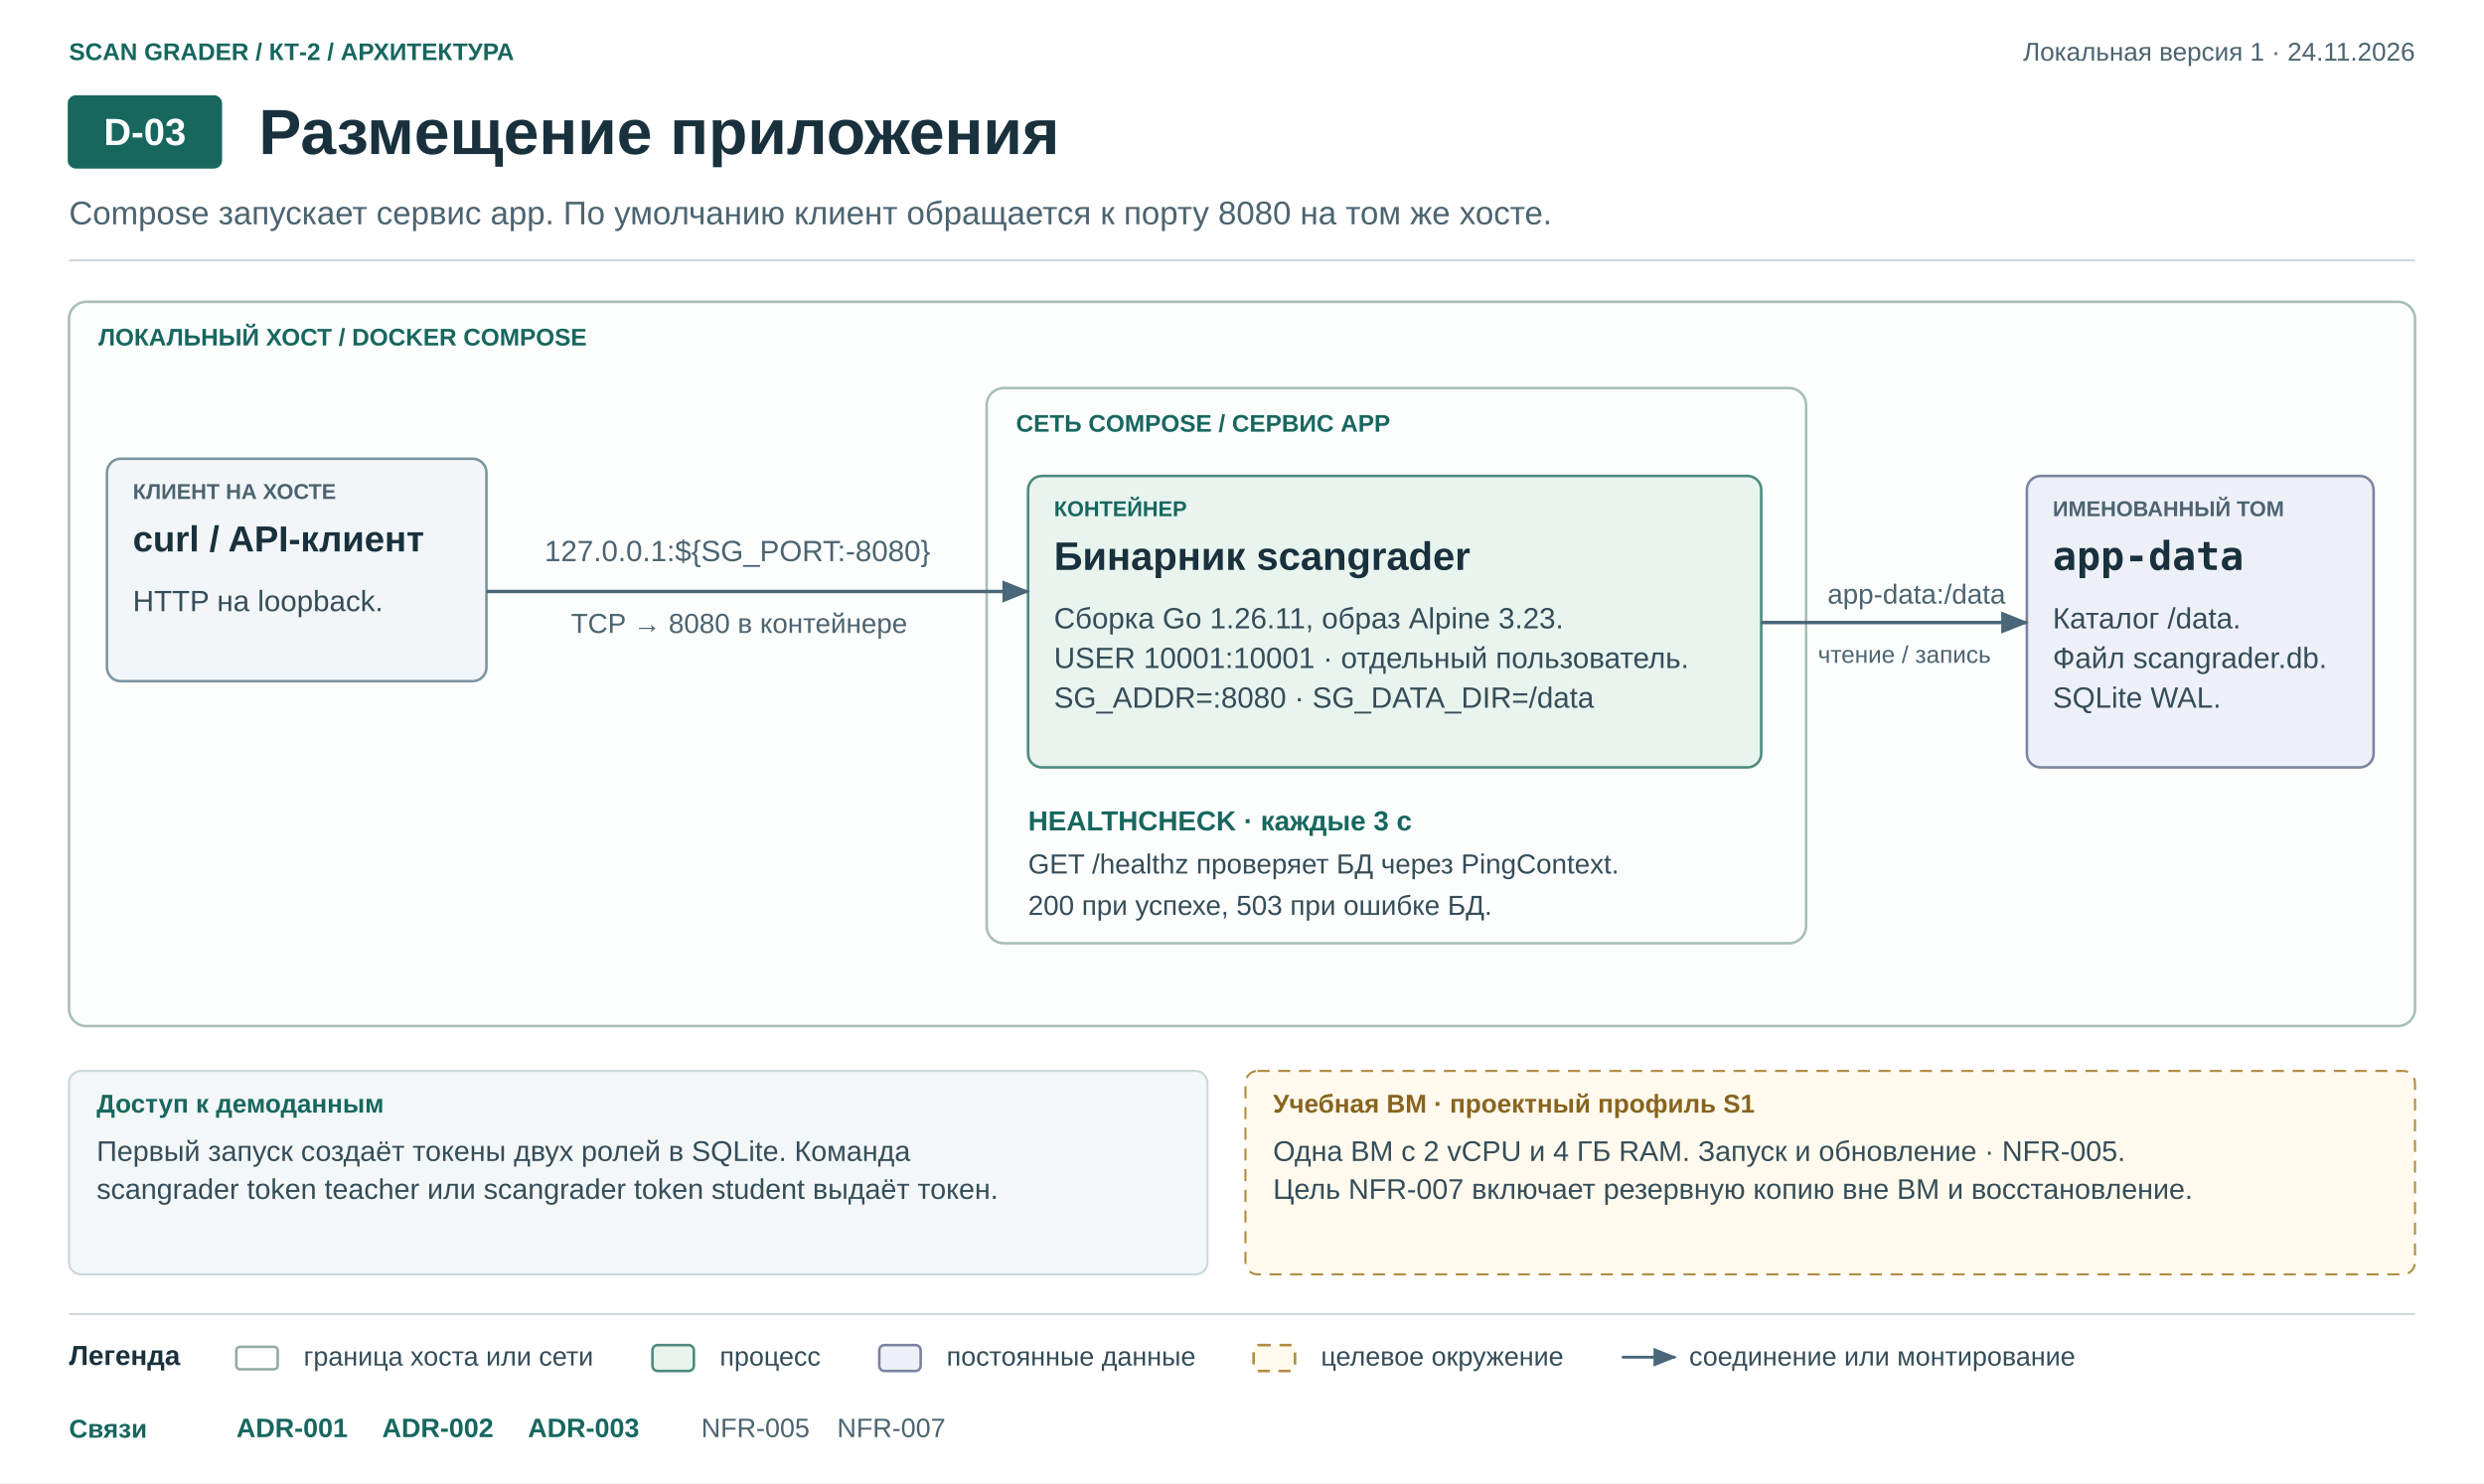
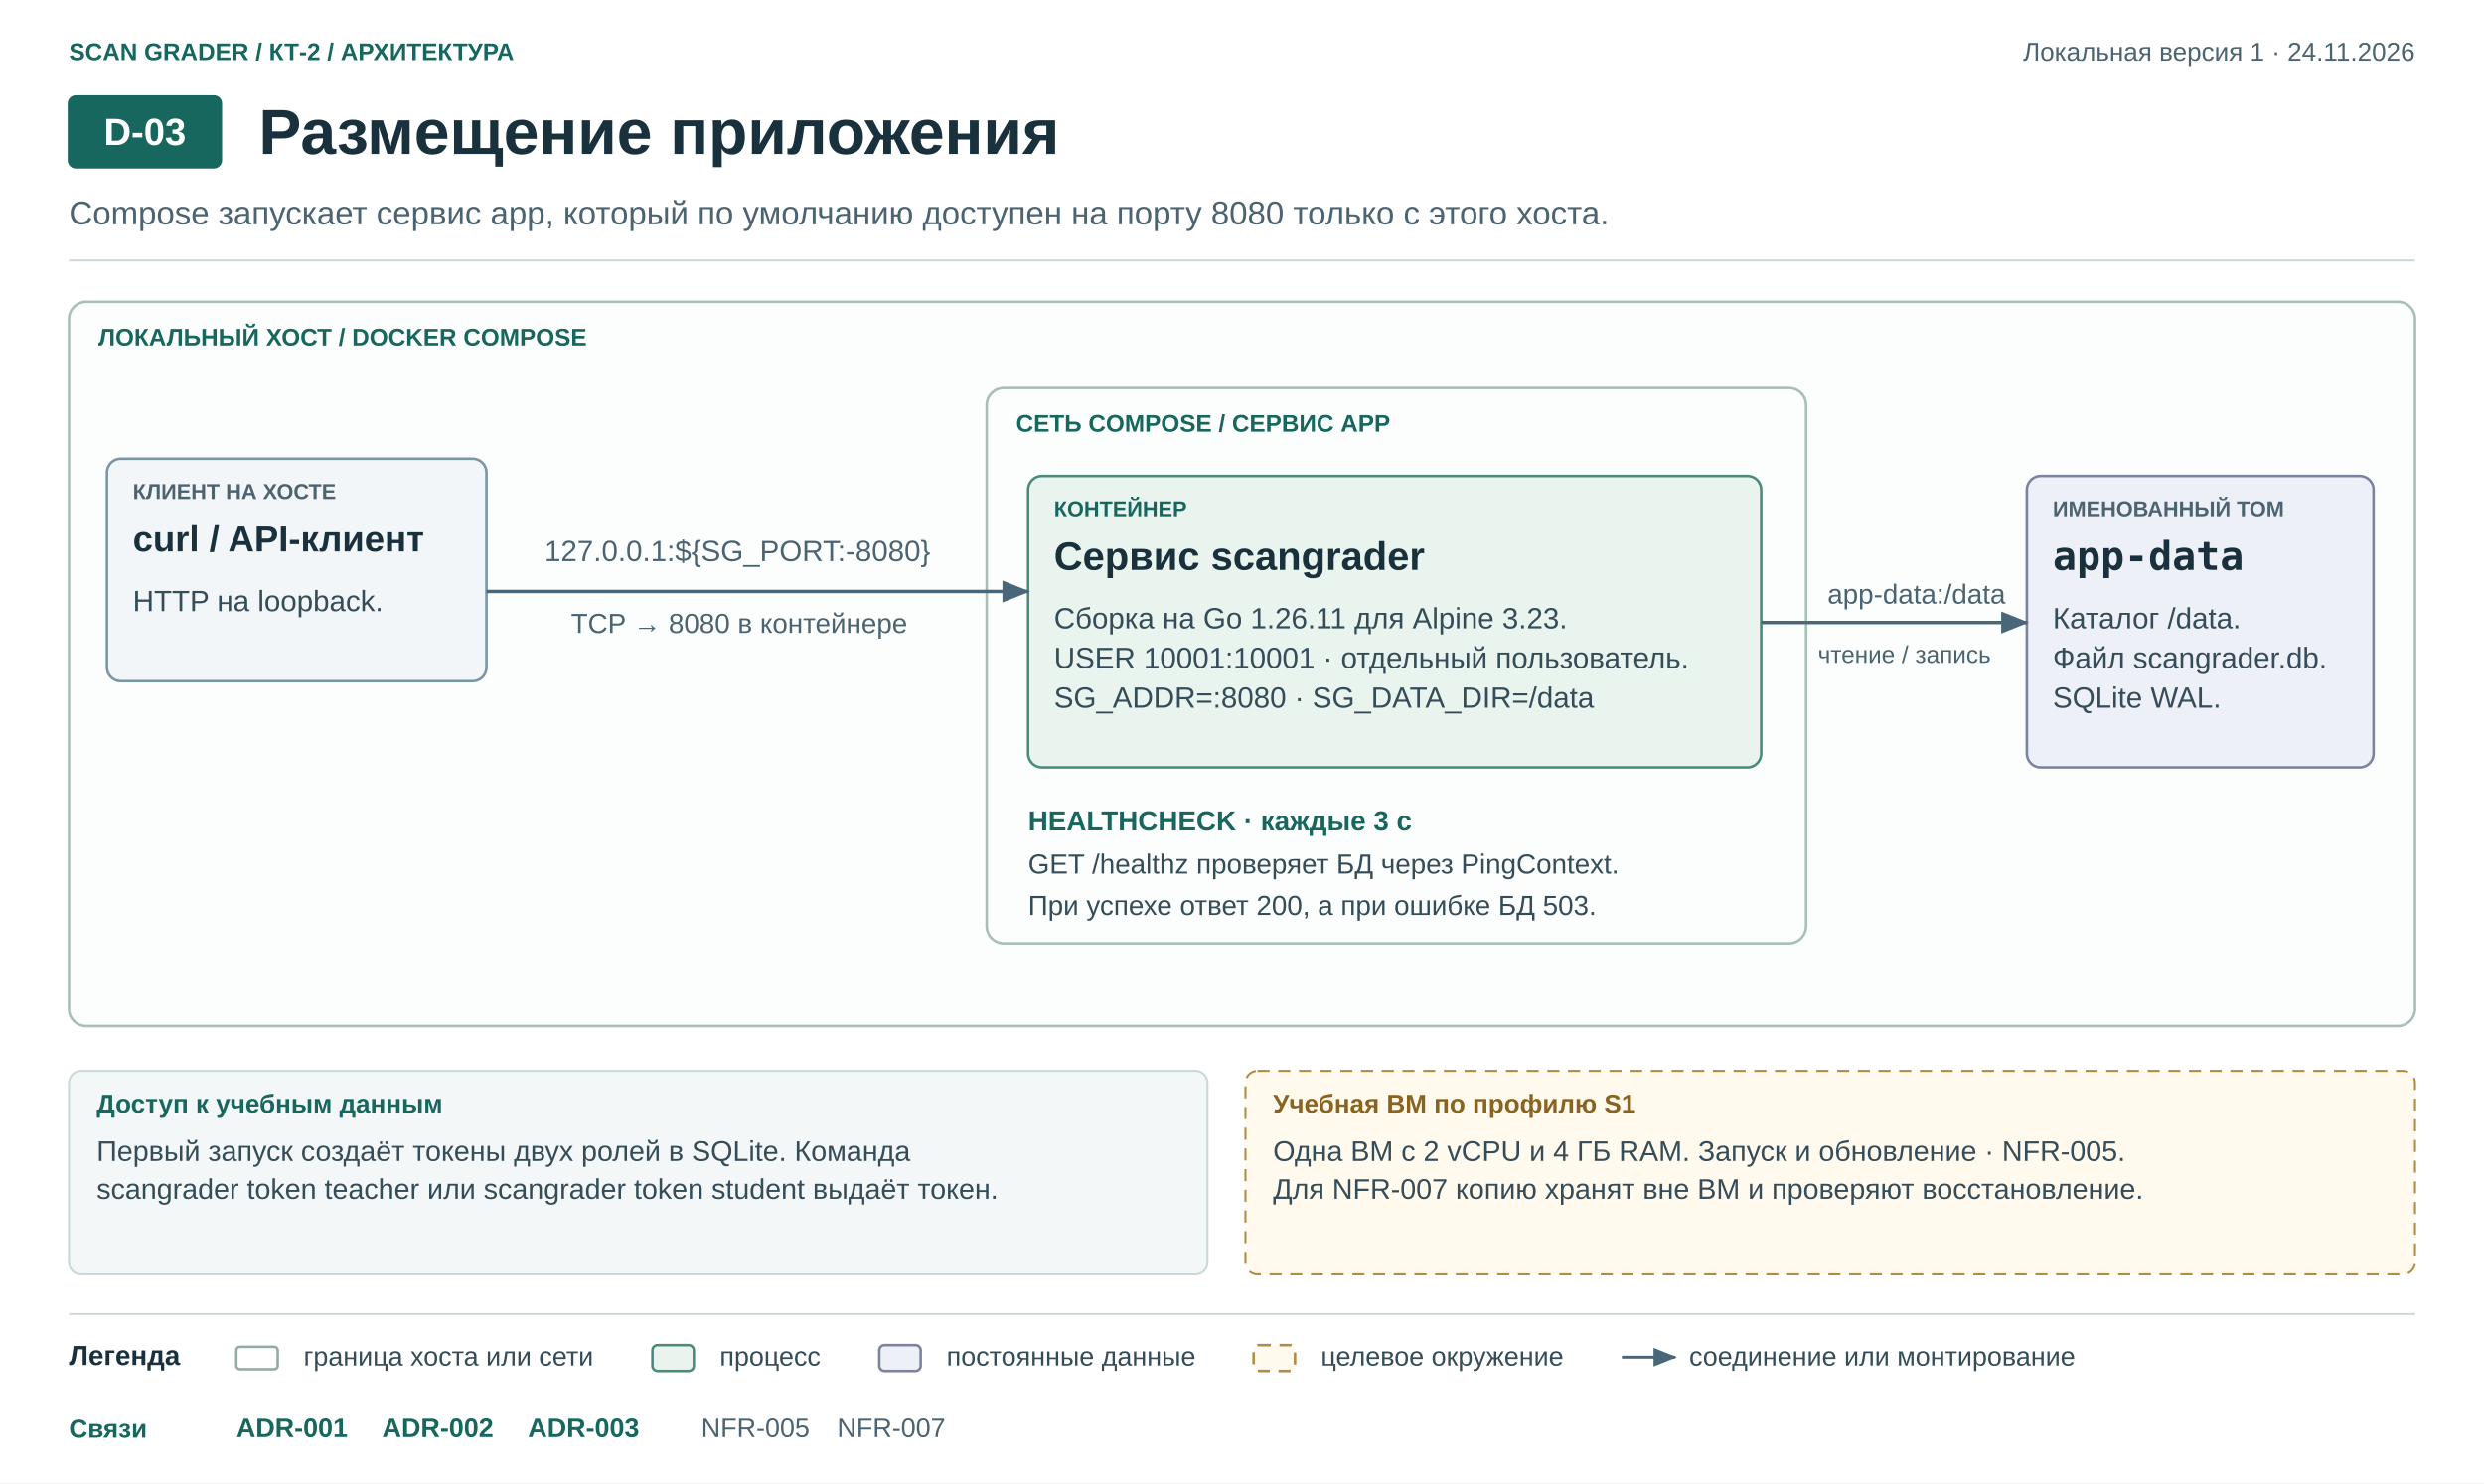
<svg xmlns="http://www.w3.org/2000/svg" xmlns:xlink="http://www.w3.org/1999/xlink" width="1440" height="860" viewBox="0 0 1440 860" role="img" aria-labelledby="title description" data-page="D-03">
  <defs>
    <marker id="arrow-regular" viewBox="0 0 10 8" refX="9.3" refY="4" orient="auto" markerWidth="8" markerHeight="7">
      <path fill="#496778" d="M0,0 L10,4 L0,8 Z" />
    </marker>
    <marker id="arrow-plan" viewBox="0 0 10 8" refX="9.3" refY="4" orient="auto" markerWidth="8" markerHeight="7">
      <path fill="#886420" d="M0,0 L10,4 L0,8 Z" />
    </marker>
    <marker id="arrow-exp" viewBox="0 0 10 8" refX="9.3" refY="4" orient="auto" markerWidth="8" markerHeight="7">
      <path fill="#725789" d="M0,0 L10,4 L0,8 Z" />
    </marker>
    <marker id="arrow-error" viewBox="0 0 10 8" refX="9.3" refY="4" orient="auto" markerWidth="8" markerHeight="7">
      <path fill="#994441" d="M0,0 L10,4 L0,8 Z" />
    </marker>
  </defs>
  <rect x="0" y="0" width="1440" height="860" fill="white" />
  <text x="40" y="34.844" fill="#17675F" text-anchor="start" font-size="14" font-family="Arial, sans-serif" font-weight="700" data-cell="d03-item-1">SCAN GRADER    /    КТ-2    /    АРХИТЕКТУРА</text>
  <text x="1400" y="35.19" fill="#4C6471" text-anchor="end" font-size="15" font-family="Arial, sans-serif" font-weight="400" data-cell="d03-item-2">Локальная версия 1   ·   24.11.2026</text>
  <rect x="40" y="56" width="88" height="41" rx="4" fill="#17675F" stroke="#17675F" stroke-width="1.5" data-cell="d03-id" />
  <text x="84" y="84.112" fill="#FFFFFF" text-anchor="middle" font-size="22" font-family="Arial, sans-serif" font-weight="700" data-cell="d03-item-4">D-03</text>
  <text x="150" y="89.302" fill="#19313D" text-anchor="start" font-size="37" font-family="Arial, sans-serif" font-weight="700" data-cell="d03-item-5">Размещение приложения</text>
-   <text x="40" y="130.074" fill="#4C6471" text-anchor="start" font-size="19" font-family="Arial, sans-serif" font-weight="400" data-cell="d03-item-6">Compose запускает сервис app. По умолчанию клиент обращается к порту 8080 на том же хосте.</text>
+   <text x="40" y="130.074" fill="#4C6471" text-anchor="start" font-size="19" font-family="Arial, sans-serif" font-weight="400" data-cell="d03-item-6">Compose запускает сервис app, который по умолчанию доступен на порту 8080 только с этого хоста.</text>
  <polyline points="40,151 1400,151" stroke="#CCD9DC" fill="none" stroke-width="1.2" stroke-linejoin="round" data-cell="d03-item-7" />
  <rect x="40" y="175" width="1360" height="420" rx="10" fill="#FCFEFD" stroke="#A8BEB8" stroke-width="1.5" data-cell="d03-host" />
  <text x="57" y="200.344" fill="#17675F" text-anchor="start" font-size="14" font-family="Arial, sans-serif" font-weight="700" data-cell="d03-item-9">ЛОКАЛЬНЫЙ ХОСТ  /  DOCKER COMPOSE</text>
  <rect x="62" y="266" width="220" height="129" rx="8" fill="#F2F6F8" stroke="#7B95A3" stroke-width="1.5" data-cell="d03-client" />
  <text x="77" y="289.325" fill="#4C6471" text-anchor="start" font-size="12.5" font-family="Arial, sans-serif" font-weight="700" data-cell="d03-item-11">КЛИЕНТ НА ХОСТЕ</text>
  <text x="77" y="319.766" fill="#19313D" text-anchor="start" font-size="21" font-family="Arial, sans-serif" font-weight="700" data-cell="d03-item-12">curl / API-клиент</text>
  <text x="77" y="354.382" fill="#354D59" text-anchor="start" font-size="17" font-family="Arial, sans-serif" font-weight="400" data-cell="d03-item-13">HTTP на loopback.</text>
  <rect x="572" y="225" width="475" height="322" rx="10" fill="#FCFEFD" stroke="#A8BEB8" stroke-width="1.5" data-cell="d03-compose" />
  <text x="589" y="250.344" fill="#17675F" text-anchor="start" font-size="14" font-family="Arial, sans-serif" font-weight="700" data-cell="d03-item-15">СЕТЬ COMPOSE  /  СЕРВИС APP</text>
  <rect x="596" y="276" width="425" height="169" rx="8" fill="#E9F4EF" stroke="#4D8A7E" stroke-width="1.5" data-cell="d03-app" />
  <text x="611" y="299.325" fill="#17675F" text-anchor="start" font-size="12.5" font-family="Arial, sans-serif" font-weight="700" data-cell="d03-item-17">КОНТЕЙНЕР</text>
-   <text x="611" y="330.458" fill="#19313D" text-anchor="start" font-size="23" font-family="Arial, sans-serif" font-weight="700" data-cell="d03-item-18">Бинарник scangrader</text>
-   <text x="611" y="364.382" fill="#354D59" text-anchor="start" font-size="17" font-family="Arial, sans-serif" font-weight="400" data-cell="d03-item-19">Сборка Go 1.26.11, образ Alpine 3.23.</text>
+   <text x="611" y="330.458" fill="#19313D" text-anchor="start" font-size="23" font-family="Arial, sans-serif" font-weight="700" data-cell="d03-item-18">Сервис scangrader</text>
+   <text x="611" y="364.382" fill="#354D59" text-anchor="start" font-size="17" font-family="Arial, sans-serif" font-weight="400" data-cell="d03-item-19">Сборка на Go 1.26.11 для Alpine 3.23.</text>
  <text x="611" y="387.382" fill="#354D59" text-anchor="start" font-size="17" font-family="Arial, sans-serif" font-weight="400" data-cell="d03-item-20">USER 10001:10001 · отдельный пользователь.</text>
  <text x="611" y="410.382" fill="#354D59" text-anchor="start" font-size="17" font-family="Arial, sans-serif" font-weight="400" data-cell="d03-item-21">SG_ADDR=:8080  ·  SG_DATA_DIR=/data</text>
  <text x="596" y="481.536" fill="#17675F" text-anchor="start" font-size="16" font-family="Arial, sans-serif" font-weight="700" data-cell="d03-item-22">HEALTHCHECK · каждые 3 с</text>
  <text x="596" y="506.536" fill="#354D59" text-anchor="start" font-size="16" font-family="Arial, sans-serif" font-weight="400" data-cell="d03-item-23">GET /healthz проверяет БД через PingContext.</text>
-   <text x="596" y="530.536" fill="#354D59" text-anchor="start" font-size="16" font-family="Arial, sans-serif" font-weight="400" data-cell="d03-item-24">200 при успехе, 503 при ошибке БД.</text>
+   <text x="596" y="530.536" fill="#354D59" text-anchor="start" font-size="16" font-family="Arial, sans-serif" font-weight="400" data-cell="d03-item-24">При успехе ответ 200, а при ошибке БД 503.</text>
  <rect x="1175" y="276" width="201" height="169" rx="8" fill="#EEF0F8" stroke="#7C83A1" stroke-width="1.5" data-cell="d03-volume" />
  <text x="1190" y="299.325" fill="#4C6471" text-anchor="start" font-size="12.5" font-family="Arial, sans-serif" font-weight="700" data-cell="d03-item-26">ИМЕНОВАННЫЙ ТОМ</text>
  <text x="1190" y="330.458" fill="#19313D" text-anchor="start" font-size="23" font-family="Consolas, monospace" font-weight="700" data-cell="d03-item-27">app-data</text>
  <text x="1190" y="364.382" fill="#354D59" text-anchor="start" font-size="17" font-family="Arial, sans-serif" font-weight="400" data-cell="d03-item-28">Каталог /data.</text>
  <text x="1190" y="387.382" fill="#354D59" text-anchor="start" font-size="17" font-family="Arial, sans-serif" font-weight="400" data-cell="d03-item-29">Файл scangrader.db.</text>
  <text x="1190" y="410.382" fill="#354D59" text-anchor="start" font-size="17" font-family="Arial, sans-serif" font-weight="400" data-cell="d03-item-30">SQLite WAL.</text>
  <polyline points="282,343 596,343" stroke="#496778" fill="none" stroke-width="2" stroke-linejoin="round" data-cell="d03-item-31" marker-end="url(#arrow-regular)" />
  <text x="427.5" y="325.382" fill="#4C6471" text-anchor="middle" font-size="17" font-family="Arial, sans-serif" font-weight="400" data-cell="d03-item-32">127.0.0.1:${SG_PORT:-8080}</text>
  <text x="428.5" y="367.036" fill="#4C6471" text-anchor="middle" font-size="16" font-family="Arial, sans-serif" font-weight="400" data-cell="d03-item-33">TCP → 8080 в контейнере</text>
  <polyline points="1021,361 1175,361" stroke="#496778" fill="none" stroke-width="2" stroke-linejoin="round" data-cell="d03-item-34" marker-end="url(#arrow-regular)" />
  <text x="1111" y="350.036" fill="#4C6471" text-anchor="middle" font-size="16" font-family="Arial, sans-serif" font-weight="400" data-cell="d03-item-35">app-data:/data</text>
  <text x="1104" y="384.344" fill="#4C6471" text-anchor="middle" font-size="14" font-family="Arial, sans-serif" font-weight="400" data-cell="d03-item-36">чтение / запись</text>
  <rect x="40" y="621" width="660" height="118" rx="7" fill="#F3F7F7" stroke="#C9D8D8" stroke-width="1.2" data-cell="d03-credentials" />
-   <text x="56" y="645.19" fill="#17675F" text-anchor="start" font-size="15" font-family="Arial, sans-serif" font-weight="700" data-cell="d03-item-38">Доступ к демоданным</text>
+   <text x="56" y="645.19" fill="#17675F" text-anchor="start" font-size="15" font-family="Arial, sans-serif" font-weight="700" data-cell="d03-item-38">Доступ к учебным данным</text>
  <text x="56" y="673.209" fill="#354D59" text-anchor="start" font-size="16.5" font-family="Arial, sans-serif" font-weight="400" data-cell="d03-item-39">Первый запуск создаёт токены двух ролей в SQLite. Команда</text>
  <text x="56" y="695.209" fill="#354D59" text-anchor="start" font-size="16.5" font-family="Arial, sans-serif" font-weight="400" data-cell="d03-item-40">scangrader token teacher или scangrader token student выдаёт токен.</text>
  <rect x="722" y="621" width="678" height="118" rx="7" fill="#FFFAED" stroke="#B18C42" stroke-width="1.2" data-cell="d03-vm" stroke-dasharray="7 5" />
-   <text x="738" y="645.19" fill="#886420" text-anchor="start" font-size="15" font-family="Arial, sans-serif" font-weight="700" data-cell="d03-item-42">Учебная ВМ · проектный профиль S1</text>
+   <text x="738" y="645.19" fill="#886420" text-anchor="start" font-size="15" font-family="Arial, sans-serif" font-weight="700" data-cell="d03-item-42">Учебная ВМ по профилю S1</text>
  <text x="738" y="673.209" fill="#354D59" text-anchor="start" font-size="16.5" font-family="Arial, sans-serif" font-weight="400" data-cell="d03-item-43">Одна ВМ с 2 vCPU и 4 ГБ RAM. Запуск и обновление · NFR-005.</text>
-   <text x="738" y="695.209" fill="#354D59" text-anchor="start" font-size="16.5" font-family="Arial, sans-serif" font-weight="400" data-cell="d03-item-44">Цель NFR-007 включает резервную копию вне ВМ и восстановление.</text>
+   <text x="738" y="695.209" fill="#354D59" text-anchor="start" font-size="16.5" font-family="Arial, sans-serif" font-weight="400" data-cell="d03-item-44">Для NFR-007 копию хранят вне ВМ и проверяют восстановление.</text>
  <polyline points="40,762 1400,762" stroke="#CCD9DC" fill="none" stroke-width="1.2" stroke-linejoin="round" data-cell="d03-item-45" />
  <text x="40" y="791.536" fill="#19313D" text-anchor="start" font-size="16" font-family="Arial, sans-serif" font-weight="700" data-cell="d03-item-46">Легенда</text>
  <rect x="137" y="781" width="24" height="13" rx="2" fill="none" stroke="#92ABA3" stroke-width="1.5" data-cell="d03-item-47" />
  <text x="176" y="791.863" fill="#354D59" text-anchor="start" font-size="15.5" font-family="Arial, sans-serif" font-weight="400" data-cell="d03-item-48">граница хоста или сети</text>
  <rect x="378.234" y="780" width="24" height="15" rx="3" fill="#E9F4EF" stroke="#4D8A7E" stroke-width="1.5" data-cell="d03-item-49" />
  <text x="417.234" y="791.863" fill="#354D59" text-anchor="start" font-size="15.5" font-family="Arial, sans-serif" font-weight="400" data-cell="d03-item-50">процесс</text>
  <rect x="509.73" y="780" width="24" height="15" rx="3" fill="#EEF0F8" stroke="#7C83A1" stroke-width="1.5" data-cell="d03-item-51" />
  <text x="548.73" y="791.863" fill="#354D59" text-anchor="start" font-size="15.5" font-family="Arial, sans-serif" font-weight="400" data-cell="d03-item-52">постоянные данные</text>
  <rect x="726.727" y="780" width="24" height="15" rx="3" fill="#FFFAED" stroke="#B18C42" stroke-width="1.5" data-cell="d03-item-53" stroke-dasharray="7 5" />
  <text x="765.727" y="791.863" fill="#354D59" text-anchor="start" font-size="15.5" font-family="Arial, sans-serif" font-weight="400" data-cell="d03-item-54">целевое окружение</text>
  <polyline points="940.211,787 971.211,787" stroke="#496778" fill="none" stroke-width="1.7" stroke-linejoin="round" data-cell="d03-item-55" marker-end="url(#arrow-regular)" />
  <text x="979.211" y="791.863" fill="#354D59" text-anchor="start" font-size="15.5" font-family="Arial, sans-serif" font-weight="400" data-cell="d03-item-56">соединение или монтирование</text>
  <text x="40" y="833.69" fill="#17675F" text-anchor="start" font-size="15" font-family="Arial, sans-serif" font-weight="700" data-cell="d03-item-57">Связи</text>
  <a href="../adr/ADR-001-system.md" xlink:href="../adr/ADR-001-system.md">
    <text x="137" y="833.363" fill="#17675F" text-anchor="start" font-size="15.5" font-family="Arial, sans-serif" font-weight="700" data-cell="d03-item-58">ADR-001</text>
  </a>
  <a href="../adr/ADR-002-storage.md" xlink:href="../adr/ADR-002-storage.md">
    <text x="221.5" y="833.363" fill="#17675F" text-anchor="start" font-size="15.5" font-family="Arial, sans-serif" font-weight="700" data-cell="d03-item-59">ADR-002</text>
  </a>
  <a href="../adr/ADR-003-interaction.md" xlink:href="../adr/ADR-003-interaction.md">
    <text x="306" y="833.363" fill="#17675F" text-anchor="start" font-size="15.5" font-family="Arial, sans-serif" font-weight="700" data-cell="d03-item-60">ADR-003</text>
  </a>
  <a href="../requirements/nfr.md" xlink:href="../requirements/nfr.md">
    <text x="406.5" y="833.363" fill="#4C6471" text-anchor="start" font-size="15.5" font-family="Arial, sans-serif" font-weight="400" data-cell="d03-item-61">NFR-005</text>
  </a>
  <a href="../requirements/nfr.md" xlink:href="../requirements/nfr.md">
    <text x="485.25" y="833.363" fill="#4C6471" text-anchor="start" font-size="15.5" font-family="Arial, sans-serif" font-weight="400" data-cell="d03-item-62">NFR-007</text>
  </a>
</svg>
